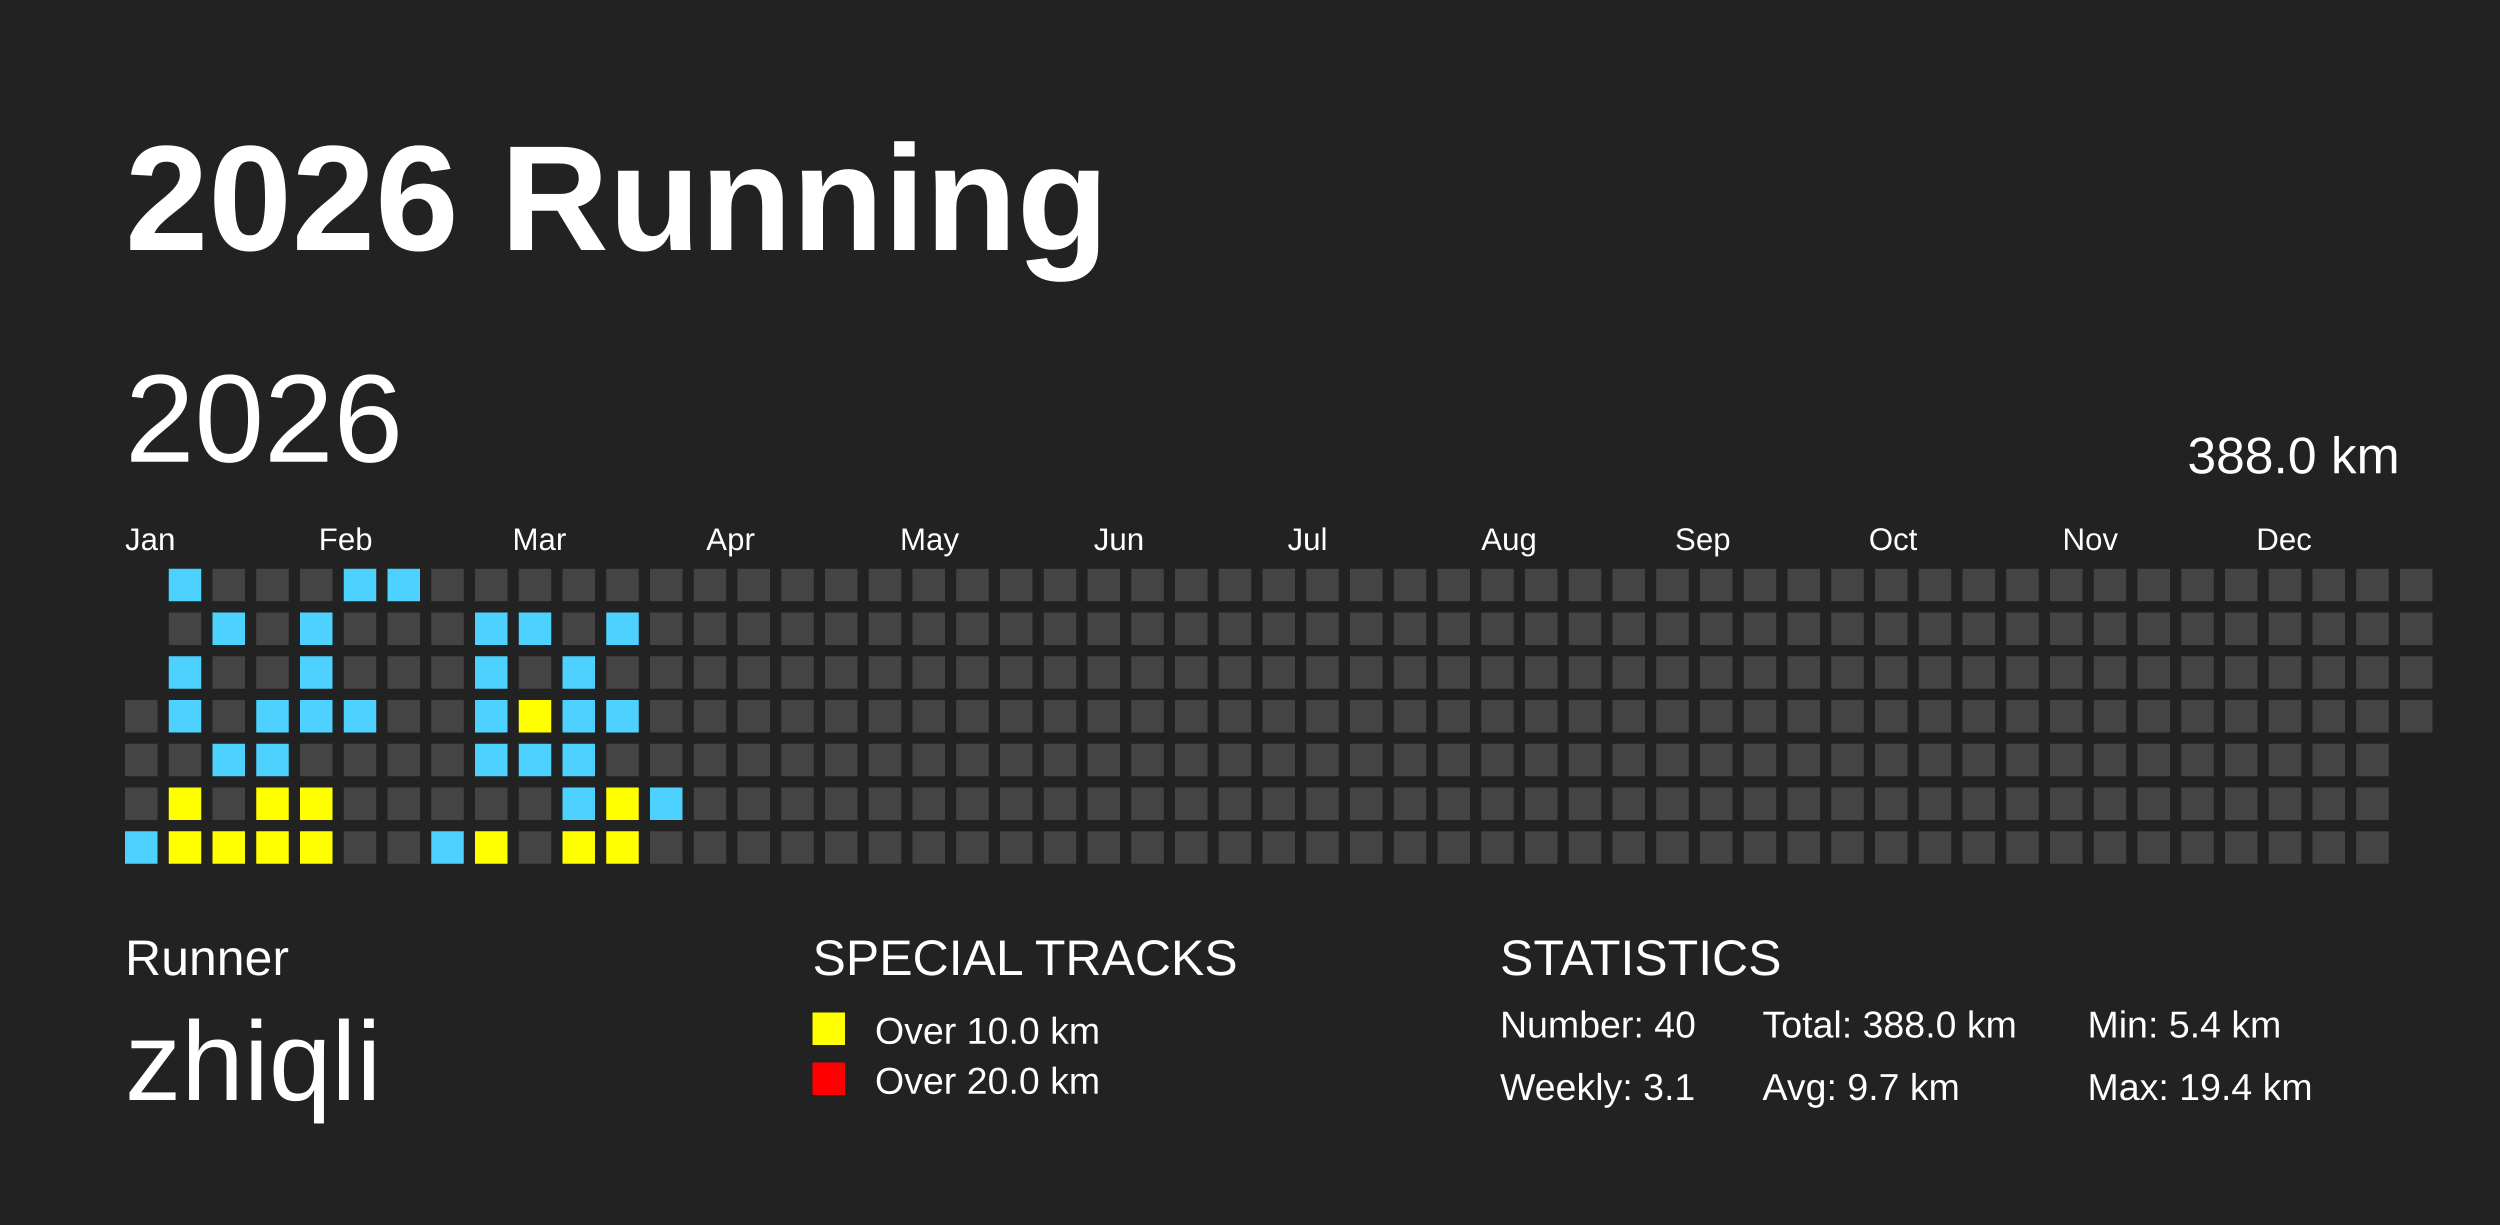
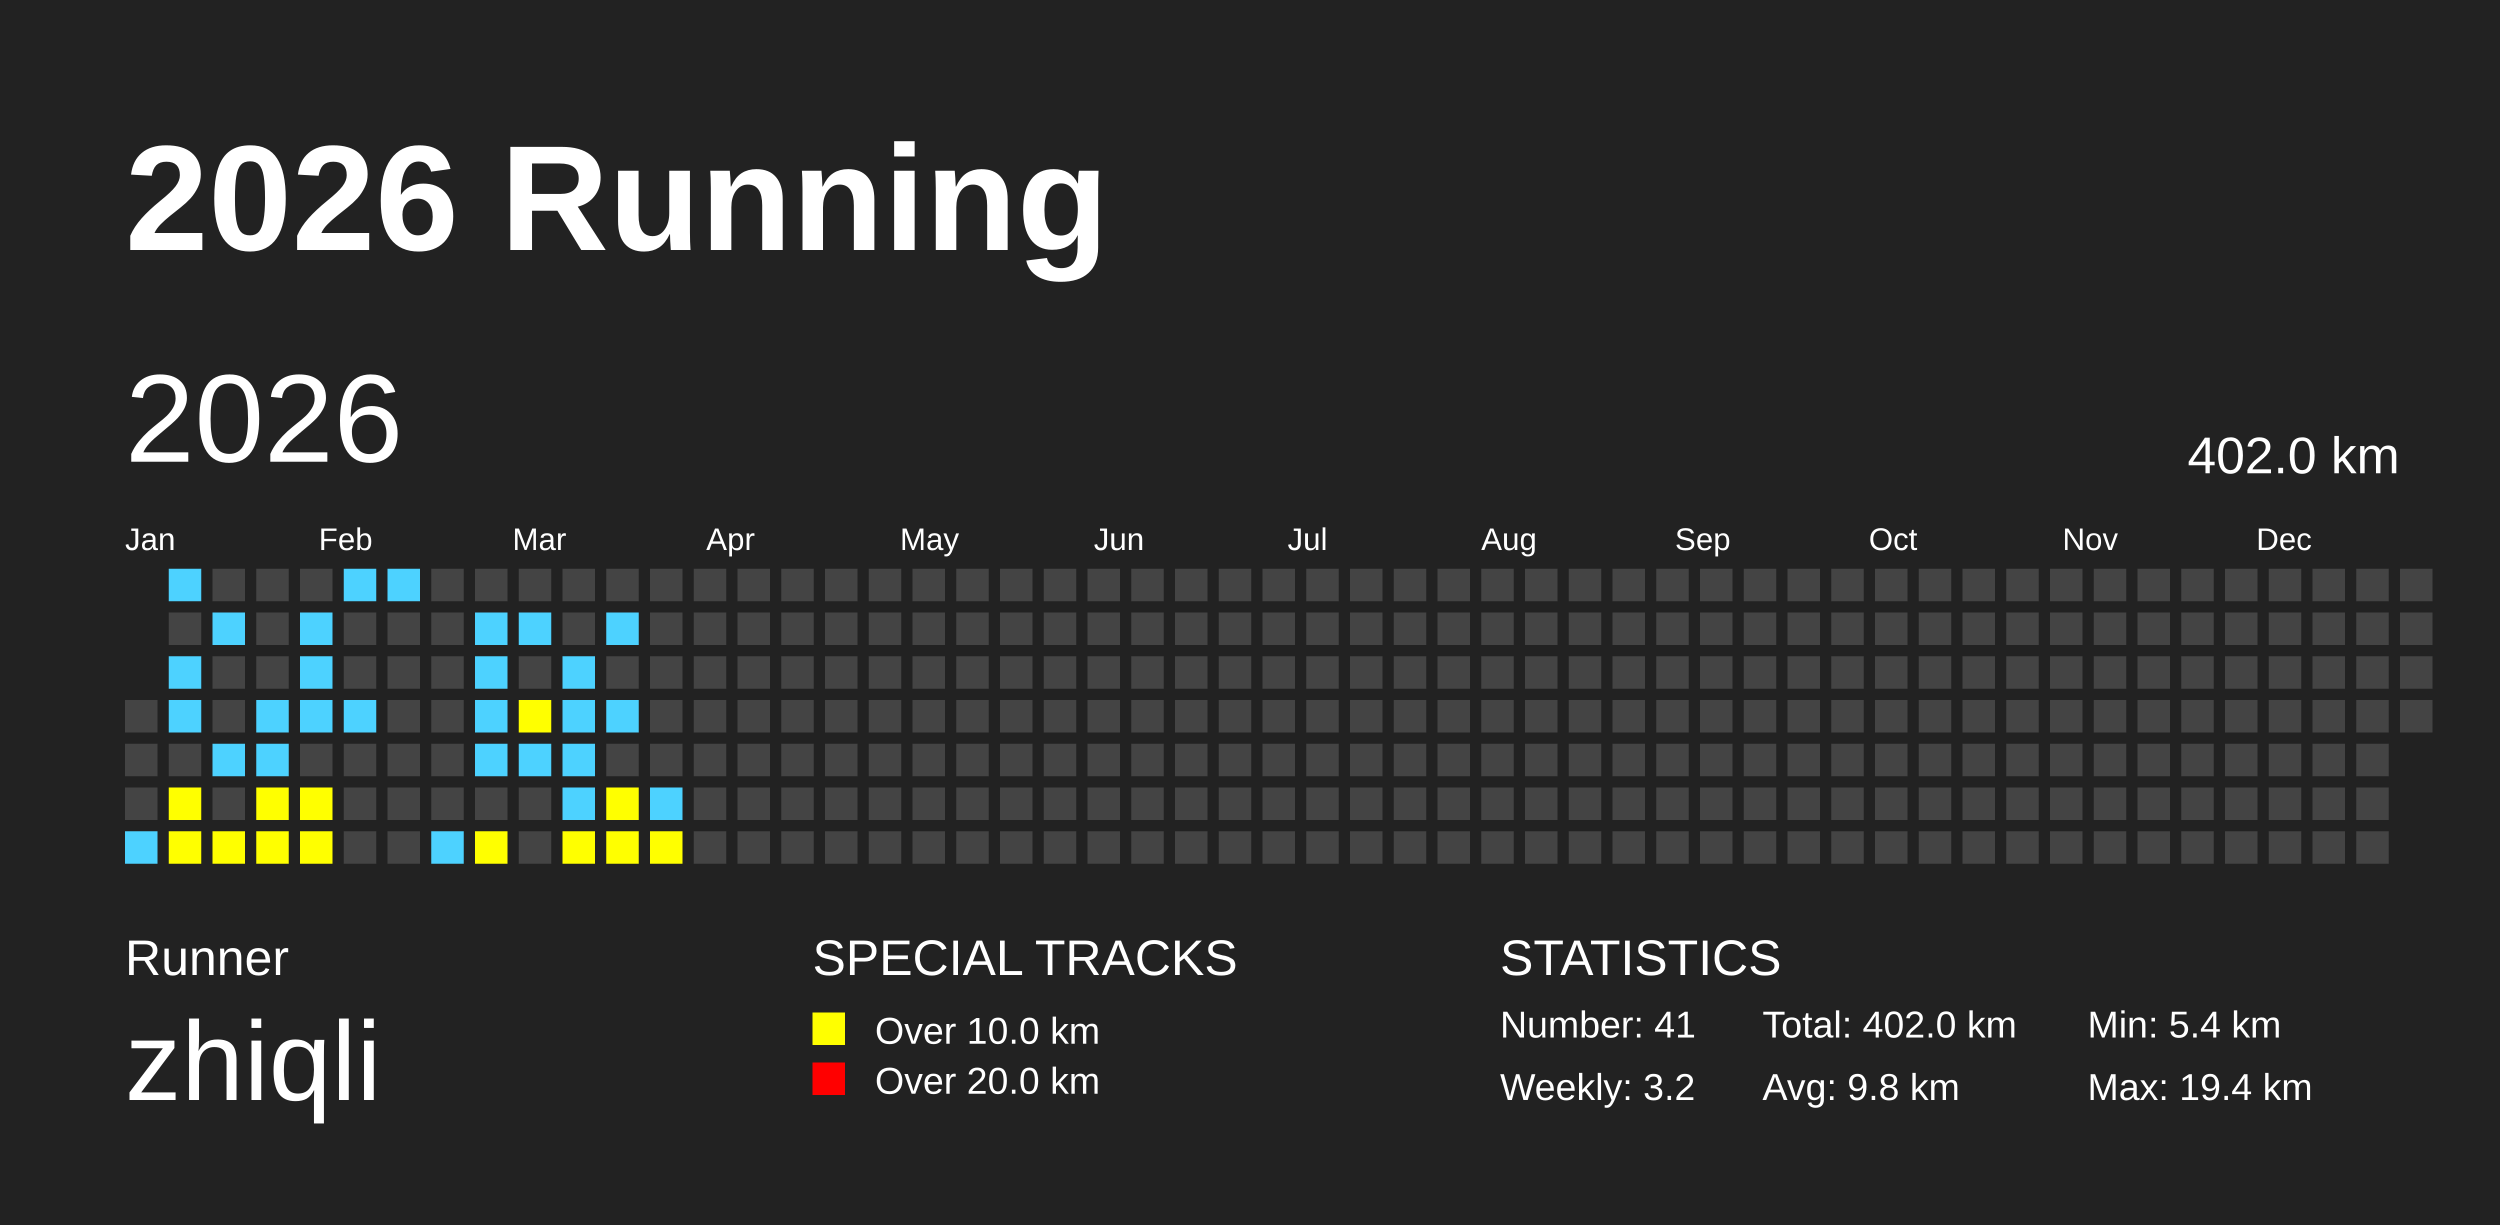
<svg xmlns="http://www.w3.org/2000/svg" baseProfile="full" height="98mm" version="1.1" viewBox="0,0,200,98" width="200mm">
  <defs />
  <rect fill="#222222" height="98" width="200" x="0" y="0" />
  <text fill="#FFFFFF" style="font-size:12px; font-family:Arial; font-weight:bold;" x="10" y="20">2026 Running</text>
  <text fill="#FFFFFF" style="font-size:4px; font-family:Arial" x="10" y="78">Runner</text>
  <text fill="#FFFFFF" style="font-size:9px; font-family:Arial" x="10" y="88">zhiqli</text>
  <text fill="#FFFFFF" style="font-size:4px; font-family:Arial" x="65" y="78">SPECIAL TRACKS</text>
  <rect fill="yellow" height="2.6" width="2.6" x="65" y="81" />
  <text fill="#FFFFFF" style="font-size:3px; font-family:Arial" x="70" y="83.5">Over 10.0 km</text>
  <rect fill="red" height="2.6" width="2.6" x="65" y="85" />
  <text fill="#FFFFFF" style="font-size:3px; font-family:Arial" x="70" y="87.5">Over 20.0 km</text>
  <text fill="#FFFFFF" style="font-size:4px; font-family:Arial" x="120" y="78">STATISTICS</text>
-   <text fill="#FFFFFF" style="font-size:3px; font-family:Arial" x="120" y="83">Number: 40</text>
-   <text fill="#FFFFFF" style="font-size:3px; font-family:Arial" x="120" y="88">Weekly: 3.1</text>
-   <text fill="#FFFFFF" style="font-size:3px; font-family:Arial" x="141" y="83">Total: 388.0 km</text>
-   <text fill="#FFFFFF" style="font-size:3px; font-family:Arial" x="141" y="88">Avg: 9.7 km</text>
+   <text fill="#FFFFFF" style="font-size:3px; font-family:Arial" x="120" y="83">Number: 41</text>
+   <text fill="#FFFFFF" style="font-size:3px; font-family:Arial" x="120" y="88">Weekly: 3.2</text>
+   <text fill="#FFFFFF" style="font-size:3px; font-family:Arial" x="141" y="83">Total: 402.0 km</text>
+   <text fill="#FFFFFF" style="font-size:3px; font-family:Arial" x="141" y="88">Avg: 9.8 km</text>
  <text fill="#FFFFFF" style="font-size:3px; font-family:Arial" x="167" y="83">Min: 5.4 km</text>
  <text fill="#FFFFFF" style="font-size:3px; font-family:Arial" x="167" y="88">Max: 19.4 km</text>
  <text dominant-baseline="hanging" fill="#FFFFFF" style="font-size:10.0px; font-family:Arial;" x="10" y="30">2026</text>
-   <text dominant-baseline="hanging" fill="#FFFFFF" style="font-size:4.125px; font-family:Arial;" x="175" y="35">388.0 km</text>
+   <text dominant-baseline="hanging" fill="#FFFFFF" style="font-size:4.125px; font-family:Arial;" x="175" y="35">402.0 km</text>
  <text fill="#FFFFFF" style="font-size:2.5px; font-family:Arial" x="10.0" y="44">Jan</text>
  <text fill="#FFFFFF" style="font-size:2.5px; font-family:Arial" x="25.5" y="44">Feb</text>
  <text fill="#FFFFFF" style="font-size:2.5px; font-family:Arial" x="41.0" y="44">Mar</text>
  <text fill="#FFFFFF" style="font-size:2.5px; font-family:Arial" x="56.5" y="44">Apr</text>
  <text fill="#FFFFFF" style="font-size:2.5px; font-family:Arial" x="72.0" y="44">May</text>
  <text fill="#FFFFFF" style="font-size:2.5px; font-family:Arial" x="87.5" y="44">Jun</text>
  <text fill="#FFFFFF" style="font-size:2.5px; font-family:Arial" x="103.0" y="44">Jul</text>
  <text fill="#FFFFFF" style="font-size:2.5px; font-family:Arial" x="118.5" y="44">Aug</text>
  <text fill="#FFFFFF" style="font-size:2.5px; font-family:Arial" x="134.0" y="44">Sep</text>
  <text fill="#FFFFFF" style="font-size:2.5px; font-family:Arial" x="149.5" y="44">Oct</text>
  <text fill="#FFFFFF" style="font-size:2.5px; font-family:Arial" x="165.0" y="44">Nov</text>
  <text fill="#FFFFFF" style="font-size:2.5px; font-family:Arial" x="180.5" y="44">Dec</text>
  <rect fill="#444444" height="2.6" width="2.6" x="10.0" y="56.0" />
  <rect fill="#444444" height="2.6" width="2.6" x="10.0" y="59.5" />
  <rect fill="#444444" height="2.6" width="2.6" x="10.0" y="63.0" />
  <rect fill="#4DD2FF" height="2.6" width="2.6" x="10.0" y="66.5" />
  <rect fill="#4DD2FF" height="2.6" width="2.6" x="13.5" y="45.5" />
  <rect fill="#444444" height="2.6" width="2.6" x="13.5" y="49.0" />
  <rect fill="#4DD2FF" height="2.6" width="2.6" x="13.5" y="52.5" />
  <rect fill="#4DD2FF" height="2.6" width="2.6" x="13.5" y="56.0" />
  <rect fill="#444444" height="2.6" width="2.6" x="13.5" y="59.5" />
  <rect fill="yellow" height="2.6" width="2.6" x="13.5" y="63.0" />
  <rect fill="yellow" height="2.6" width="2.6" x="13.5" y="66.5" />
  <rect fill="#444444" height="2.6" width="2.6" x="17.0" y="45.5" />
  <rect fill="#4DD2FF" height="2.6" width="2.6" x="17.0" y="49.0" />
  <rect fill="#444444" height="2.6" width="2.6" x="17.0" y="52.5" />
  <rect fill="#444444" height="2.6" width="2.6" x="17.0" y="56.0" />
  <rect fill="#4DD2FF" height="2.6" width="2.6" x="17.0" y="59.5" />
  <rect fill="#444444" height="2.6" width="2.6" x="17.0" y="63.0" />
  <rect fill="yellow" height="2.6" width="2.6" x="17.0" y="66.5" />
  <rect fill="#444444" height="2.6" width="2.6" x="20.5" y="45.5" />
  <rect fill="#444444" height="2.6" width="2.6" x="20.5" y="49.0" />
  <rect fill="#444444" height="2.6" width="2.6" x="20.5" y="52.5" />
  <rect fill="#4DD2FF" height="2.6" width="2.6" x="20.5" y="56.0" />
  <rect fill="#4DD2FF" height="2.6" width="2.6" x="20.5" y="59.5" />
  <rect fill="yellow" height="2.6" width="2.6" x="20.5" y="63.0" />
  <rect fill="yellow" height="2.6" width="2.6" x="20.5" y="66.5" />
  <rect fill="#444444" height="2.6" width="2.6" x="24.0" y="45.5" />
  <rect fill="#4DD2FF" height="2.6" width="2.6" x="24.0" y="49.0" />
  <rect fill="#4DD2FF" height="2.6" width="2.6" x="24.0" y="52.5" />
  <rect fill="#4DD2FF" height="2.6" width="2.6" x="24.0" y="56.0" />
  <rect fill="#444444" height="2.6" width="2.6" x="24.0" y="59.5" />
  <rect fill="yellow" height="2.6" width="2.6" x="24.0" y="63.0" />
  <rect fill="yellow" height="2.6" width="2.6" x="24.0" y="66.5" />
  <rect fill="#4DD2FF" height="2.6" width="2.6" x="27.5" y="45.5" />
  <rect fill="#444444" height="2.6" width="2.6" x="27.5" y="49.0" />
  <rect fill="#444444" height="2.6" width="2.6" x="27.5" y="52.5" />
  <rect fill="#4DD2FF" height="2.6" width="2.6" x="27.5" y="56.0" />
  <rect fill="#444444" height="2.6" width="2.6" x="27.5" y="59.5" />
  <rect fill="#444444" height="2.6" width="2.6" x="27.5" y="63.0" />
  <rect fill="#444444" height="2.6" width="2.6" x="27.5" y="66.5" />
  <rect fill="#4DD2FF" height="2.6" width="2.6" x="31.0" y="45.5" />
  <rect fill="#444444" height="2.6" width="2.6" x="31.0" y="49.0" />
  <rect fill="#444444" height="2.6" width="2.6" x="31.0" y="52.5" />
  <rect fill="#444444" height="2.6" width="2.6" x="31.0" y="56.0" />
  <rect fill="#444444" height="2.6" width="2.6" x="31.0" y="59.5" />
  <rect fill="#444444" height="2.6" width="2.6" x="31.0" y="63.0" />
  <rect fill="#444444" height="2.6" width="2.6" x="31.0" y="66.5" />
  <rect fill="#444444" height="2.6" width="2.6" x="34.5" y="45.5" />
  <rect fill="#444444" height="2.6" width="2.6" x="34.5" y="49.0" />
  <rect fill="#444444" height="2.6" width="2.6" x="34.5" y="52.5" />
  <rect fill="#444444" height="2.6" width="2.6" x="34.5" y="56.0" />
  <rect fill="#444444" height="2.6" width="2.6" x="34.5" y="59.5" />
  <rect fill="#444444" height="2.6" width="2.6" x="34.5" y="63.0" />
  <rect fill="#4DD2FF" height="2.6" width="2.6" x="34.5" y="66.5" />
  <rect fill="#444444" height="2.6" width="2.6" x="38.0" y="45.5" />
  <rect fill="#4DD2FF" height="2.6" width="2.6" x="38.0" y="49.0" />
  <rect fill="#4DD2FF" height="2.6" width="2.6" x="38.0" y="52.5" />
  <rect fill="#4DD2FF" height="2.6" width="2.6" x="38.0" y="56.0" />
  <rect fill="#4DD2FF" height="2.6" width="2.6" x="38.0" y="59.5" />
  <rect fill="#444444" height="2.6" width="2.6" x="38.0" y="63.0" />
  <rect fill="yellow" height="2.6" width="2.6" x="38.0" y="66.5" />
  <rect fill="#444444" height="2.6" width="2.6" x="41.5" y="45.5" />
  <rect fill="#4DD2FF" height="2.6" width="2.6" x="41.5" y="49.0" />
  <rect fill="#444444" height="2.6" width="2.6" x="41.5" y="52.5" />
  <rect fill="yellow" height="2.6" width="2.6" x="41.5" y="56.0" />
  <rect fill="#4DD2FF" height="2.6" width="2.6" x="41.5" y="59.5" />
  <rect fill="#444444" height="2.6" width="2.6" x="41.5" y="63.0" />
  <rect fill="#444444" height="2.6" width="2.6" x="41.5" y="66.5" />
  <rect fill="#444444" height="2.6" width="2.6" x="45.0" y="45.5" />
  <rect fill="#444444" height="2.6" width="2.6" x="45.0" y="49.0" />
  <rect fill="#4DD2FF" height="2.6" width="2.6" x="45.0" y="52.5" />
  <rect fill="#4DD2FF" height="2.6" width="2.6" x="45.0" y="56.0" />
  <rect fill="#4DD2FF" height="2.6" width="2.6" x="45.0" y="59.5" />
  <rect fill="#4DD2FF" height="2.6" width="2.6" x="45.0" y="63.0" />
  <rect fill="yellow" height="2.6" width="2.6" x="45.0" y="66.5" />
  <rect fill="#444444" height="2.6" width="2.6" x="48.5" y="45.5" />
  <rect fill="#4DD2FF" height="2.6" width="2.6" x="48.5" y="49.0" />
  <rect fill="#444444" height="2.6" width="2.6" x="48.5" y="52.5" />
  <rect fill="#4DD2FF" height="2.6" width="2.6" x="48.5" y="56.0" />
  <rect fill="#444444" height="2.6" width="2.6" x="48.5" y="59.5" />
  <rect fill="yellow" height="2.6" width="2.6" x="48.5" y="63.0" />
  <rect fill="yellow" height="2.6" width="2.6" x="48.5" y="66.5" />
  <rect fill="#444444" height="2.6" width="2.6" x="52.0" y="45.5" />
  <rect fill="#444444" height="2.6" width="2.6" x="52.0" y="49.0" />
  <rect fill="#444444" height="2.6" width="2.6" x="52.0" y="52.5" />
  <rect fill="#444444" height="2.6" width="2.6" x="52.0" y="56.0" />
  <rect fill="#444444" height="2.6" width="2.6" x="52.0" y="59.5" />
  <rect fill="#4DD2FF" height="2.6" width="2.6" x="52.0" y="63.0" />
-   <rect fill="#444444" height="2.6" width="2.6" x="52.0" y="66.5" />
+   <rect fill="yellow" height="2.6" width="2.6" x="52.0" y="66.5" />
  <rect fill="#444444" height="2.6" width="2.6" x="55.5" y="45.5" />
  <rect fill="#444444" height="2.6" width="2.6" x="55.5" y="49.0" />
  <rect fill="#444444" height="2.6" width="2.6" x="55.5" y="52.5" />
  <rect fill="#444444" height="2.6" width="2.6" x="55.5" y="56.0" />
  <rect fill="#444444" height="2.6" width="2.6" x="55.5" y="59.5" />
  <rect fill="#444444" height="2.6" width="2.6" x="55.5" y="63.0" />
  <rect fill="#444444" height="2.6" width="2.6" x="55.5" y="66.5" />
  <rect fill="#444444" height="2.6" width="2.6" x="59.0" y="45.5" />
  <rect fill="#444444" height="2.6" width="2.6" x="59.0" y="49.0" />
  <rect fill="#444444" height="2.6" width="2.6" x="59.0" y="52.5" />
  <rect fill="#444444" height="2.6" width="2.6" x="59.0" y="56.0" />
  <rect fill="#444444" height="2.6" width="2.6" x="59.0" y="59.5" />
  <rect fill="#444444" height="2.6" width="2.6" x="59.0" y="63.0" />
  <rect fill="#444444" height="2.6" width="2.6" x="59.0" y="66.5" />
  <rect fill="#444444" height="2.6" width="2.6" x="62.5" y="45.5" />
  <rect fill="#444444" height="2.6" width="2.6" x="62.5" y="49.0" />
  <rect fill="#444444" height="2.6" width="2.6" x="62.5" y="52.5" />
  <rect fill="#444444" height="2.6" width="2.6" x="62.5" y="56.0" />
  <rect fill="#444444" height="2.6" width="2.6" x="62.5" y="59.5" />
  <rect fill="#444444" height="2.6" width="2.6" x="62.5" y="63.0" />
  <rect fill="#444444" height="2.6" width="2.6" x="62.5" y="66.5" />
  <rect fill="#444444" height="2.6" width="2.6" x="66.0" y="45.5" />
  <rect fill="#444444" height="2.6" width="2.6" x="66.0" y="49.0" />
  <rect fill="#444444" height="2.6" width="2.6" x="66.0" y="52.5" />
  <rect fill="#444444" height="2.6" width="2.6" x="66.0" y="56.0" />
  <rect fill="#444444" height="2.6" width="2.6" x="66.0" y="59.5" />
  <rect fill="#444444" height="2.6" width="2.6" x="66.0" y="63.0" />
  <rect fill="#444444" height="2.6" width="2.6" x="66.0" y="66.5" />
  <rect fill="#444444" height="2.6" width="2.6" x="69.5" y="45.5" />
  <rect fill="#444444" height="2.6" width="2.6" x="69.5" y="49.0" />
  <rect fill="#444444" height="2.6" width="2.6" x="69.5" y="52.5" />
  <rect fill="#444444" height="2.6" width="2.6" x="69.5" y="56.0" />
  <rect fill="#444444" height="2.6" width="2.6" x="69.5" y="59.5" />
  <rect fill="#444444" height="2.6" width="2.6" x="69.5" y="63.0" />
  <rect fill="#444444" height="2.6" width="2.6" x="69.5" y="66.5" />
  <rect fill="#444444" height="2.6" width="2.6" x="73.0" y="45.5" />
  <rect fill="#444444" height="2.6" width="2.6" x="73.0" y="49.0" />
  <rect fill="#444444" height="2.6" width="2.6" x="73.0" y="52.5" />
  <rect fill="#444444" height="2.6" width="2.6" x="73.0" y="56.0" />
  <rect fill="#444444" height="2.6" width="2.6" x="73.0" y="59.5" />
  <rect fill="#444444" height="2.6" width="2.6" x="73.0" y="63.0" />
  <rect fill="#444444" height="2.6" width="2.6" x="73.0" y="66.5" />
  <rect fill="#444444" height="2.6" width="2.6" x="76.5" y="45.5" />
  <rect fill="#444444" height="2.6" width="2.6" x="76.5" y="49.0" />
  <rect fill="#444444" height="2.6" width="2.6" x="76.5" y="52.5" />
  <rect fill="#444444" height="2.6" width="2.6" x="76.5" y="56.0" />
  <rect fill="#444444" height="2.6" width="2.6" x="76.5" y="59.5" />
  <rect fill="#444444" height="2.6" width="2.6" x="76.5" y="63.0" />
  <rect fill="#444444" height="2.6" width="2.6" x="76.5" y="66.5" />
  <rect fill="#444444" height="2.6" width="2.6" x="80.0" y="45.5" />
  <rect fill="#444444" height="2.6" width="2.6" x="80.0" y="49.0" />
  <rect fill="#444444" height="2.6" width="2.6" x="80.0" y="52.5" />
  <rect fill="#444444" height="2.6" width="2.6" x="80.0" y="56.0" />
  <rect fill="#444444" height="2.6" width="2.6" x="80.0" y="59.5" />
  <rect fill="#444444" height="2.6" width="2.6" x="80.0" y="63.0" />
  <rect fill="#444444" height="2.6" width="2.6" x="80.0" y="66.5" />
  <rect fill="#444444" height="2.6" width="2.6" x="83.5" y="45.5" />
  <rect fill="#444444" height="2.6" width="2.6" x="83.5" y="49.0" />
  <rect fill="#444444" height="2.6" width="2.6" x="83.5" y="52.5" />
  <rect fill="#444444" height="2.6" width="2.6" x="83.5" y="56.0" />
  <rect fill="#444444" height="2.6" width="2.6" x="83.5" y="59.5" />
  <rect fill="#444444" height="2.6" width="2.6" x="83.5" y="63.0" />
  <rect fill="#444444" height="2.6" width="2.6" x="83.5" y="66.5" />
  <rect fill="#444444" height="2.6" width="2.6" x="87.0" y="45.5" />
  <rect fill="#444444" height="2.6" width="2.6" x="87.0" y="49.0" />
  <rect fill="#444444" height="2.6" width="2.6" x="87.0" y="52.5" />
  <rect fill="#444444" height="2.6" width="2.6" x="87.0" y="56.0" />
  <rect fill="#444444" height="2.6" width="2.6" x="87.0" y="59.5" />
  <rect fill="#444444" height="2.6" width="2.6" x="87.0" y="63.0" />
  <rect fill="#444444" height="2.6" width="2.6" x="87.0" y="66.5" />
  <rect fill="#444444" height="2.6" width="2.6" x="90.5" y="45.5" />
  <rect fill="#444444" height="2.6" width="2.6" x="90.5" y="49.0" />
  <rect fill="#444444" height="2.6" width="2.6" x="90.5" y="52.5" />
  <rect fill="#444444" height="2.6" width="2.6" x="90.5" y="56.0" />
  <rect fill="#444444" height="2.6" width="2.6" x="90.5" y="59.5" />
  <rect fill="#444444" height="2.6" width="2.6" x="90.5" y="63.0" />
  <rect fill="#444444" height="2.6" width="2.6" x="90.5" y="66.5" />
  <rect fill="#444444" height="2.6" width="2.6" x="94.0" y="45.5" />
  <rect fill="#444444" height="2.6" width="2.6" x="94.0" y="49.0" />
  <rect fill="#444444" height="2.6" width="2.6" x="94.0" y="52.5" />
  <rect fill="#444444" height="2.6" width="2.6" x="94.0" y="56.0" />
  <rect fill="#444444" height="2.6" width="2.6" x="94.0" y="59.5" />
  <rect fill="#444444" height="2.6" width="2.6" x="94.0" y="63.0" />
  <rect fill="#444444" height="2.6" width="2.6" x="94.0" y="66.5" />
  <rect fill="#444444" height="2.6" width="2.6" x="97.5" y="45.5" />
  <rect fill="#444444" height="2.6" width="2.6" x="97.5" y="49.0" />
  <rect fill="#444444" height="2.6" width="2.6" x="97.5" y="52.5" />
  <rect fill="#444444" height="2.6" width="2.6" x="97.5" y="56.0" />
  <rect fill="#444444" height="2.6" width="2.6" x="97.5" y="59.5" />
  <rect fill="#444444" height="2.6" width="2.6" x="97.5" y="63.0" />
  <rect fill="#444444" height="2.6" width="2.6" x="97.5" y="66.5" />
  <rect fill="#444444" height="2.6" width="2.6" x="101.0" y="45.5" />
  <rect fill="#444444" height="2.6" width="2.6" x="101.0" y="49.0" />
  <rect fill="#444444" height="2.6" width="2.6" x="101.0" y="52.5" />
  <rect fill="#444444" height="2.6" width="2.6" x="101.0" y="56.0" />
  <rect fill="#444444" height="2.6" width="2.6" x="101.0" y="59.5" />
  <rect fill="#444444" height="2.6" width="2.6" x="101.0" y="63.0" />
  <rect fill="#444444" height="2.6" width="2.6" x="101.0" y="66.5" />
  <rect fill="#444444" height="2.6" width="2.6" x="104.5" y="45.5" />
  <rect fill="#444444" height="2.6" width="2.6" x="104.5" y="49.0" />
  <rect fill="#444444" height="2.6" width="2.6" x="104.5" y="52.5" />
  <rect fill="#444444" height="2.6" width="2.6" x="104.5" y="56.0" />
  <rect fill="#444444" height="2.6" width="2.6" x="104.5" y="59.5" />
  <rect fill="#444444" height="2.6" width="2.6" x="104.5" y="63.0" />
  <rect fill="#444444" height="2.6" width="2.6" x="104.5" y="66.5" />
  <rect fill="#444444" height="2.6" width="2.6" x="108.0" y="45.5" />
  <rect fill="#444444" height="2.6" width="2.6" x="108.0" y="49.0" />
  <rect fill="#444444" height="2.6" width="2.6" x="108.0" y="52.5" />
  <rect fill="#444444" height="2.6" width="2.6" x="108.0" y="56.0" />
  <rect fill="#444444" height="2.6" width="2.6" x="108.0" y="59.5" />
  <rect fill="#444444" height="2.6" width="2.6" x="108.0" y="63.0" />
  <rect fill="#444444" height="2.6" width="2.6" x="108.0" y="66.5" />
  <rect fill="#444444" height="2.6" width="2.6" x="111.5" y="45.5" />
  <rect fill="#444444" height="2.6" width="2.6" x="111.5" y="49.0" />
  <rect fill="#444444" height="2.6" width="2.6" x="111.5" y="52.5" />
  <rect fill="#444444" height="2.6" width="2.6" x="111.5" y="56.0" />
  <rect fill="#444444" height="2.6" width="2.6" x="111.5" y="59.5" />
  <rect fill="#444444" height="2.6" width="2.6" x="111.5" y="63.0" />
  <rect fill="#444444" height="2.6" width="2.6" x="111.5" y="66.5" />
  <rect fill="#444444" height="2.6" width="2.6" x="115.0" y="45.5" />
  <rect fill="#444444" height="2.6" width="2.6" x="115.0" y="49.0" />
  <rect fill="#444444" height="2.6" width="2.6" x="115.0" y="52.5" />
  <rect fill="#444444" height="2.6" width="2.6" x="115.0" y="56.0" />
  <rect fill="#444444" height="2.6" width="2.6" x="115.0" y="59.5" />
  <rect fill="#444444" height="2.6" width="2.6" x="115.0" y="63.0" />
  <rect fill="#444444" height="2.6" width="2.6" x="115.0" y="66.5" />
  <rect fill="#444444" height="2.6" width="2.6" x="118.5" y="45.5" />
  <rect fill="#444444" height="2.6" width="2.6" x="118.5" y="49.0" />
  <rect fill="#444444" height="2.6" width="2.6" x="118.5" y="52.5" />
  <rect fill="#444444" height="2.6" width="2.6" x="118.5" y="56.0" />
  <rect fill="#444444" height="2.6" width="2.6" x="118.5" y="59.5" />
  <rect fill="#444444" height="2.6" width="2.6" x="118.5" y="63.0" />
  <rect fill="#444444" height="2.6" width="2.6" x="118.5" y="66.5" />
  <rect fill="#444444" height="2.6" width="2.6" x="122.0" y="45.5" />
  <rect fill="#444444" height="2.6" width="2.6" x="122.0" y="49.0" />
  <rect fill="#444444" height="2.6" width="2.6" x="122.0" y="52.5" />
  <rect fill="#444444" height="2.6" width="2.6" x="122.0" y="56.0" />
  <rect fill="#444444" height="2.6" width="2.6" x="122.0" y="59.5" />
  <rect fill="#444444" height="2.6" width="2.6" x="122.0" y="63.0" />
  <rect fill="#444444" height="2.6" width="2.6" x="122.0" y="66.5" />
  <rect fill="#444444" height="2.6" width="2.6" x="125.5" y="45.5" />
  <rect fill="#444444" height="2.6" width="2.6" x="125.5" y="49.0" />
  <rect fill="#444444" height="2.6" width="2.6" x="125.5" y="52.5" />
  <rect fill="#444444" height="2.6" width="2.6" x="125.5" y="56.0" />
  <rect fill="#444444" height="2.6" width="2.6" x="125.5" y="59.5" />
  <rect fill="#444444" height="2.6" width="2.6" x="125.5" y="63.0" />
  <rect fill="#444444" height="2.6" width="2.6" x="125.5" y="66.5" />
  <rect fill="#444444" height="2.6" width="2.6" x="129.0" y="45.5" />
  <rect fill="#444444" height="2.6" width="2.6" x="129.0" y="49.0" />
  <rect fill="#444444" height="2.6" width="2.6" x="129.0" y="52.5" />
  <rect fill="#444444" height="2.6" width="2.6" x="129.0" y="56.0" />
  <rect fill="#444444" height="2.6" width="2.6" x="129.0" y="59.5" />
  <rect fill="#444444" height="2.6" width="2.6" x="129.0" y="63.0" />
  <rect fill="#444444" height="2.6" width="2.6" x="129.0" y="66.5" />
  <rect fill="#444444" height="2.6" width="2.6" x="132.5" y="45.5" />
  <rect fill="#444444" height="2.6" width="2.6" x="132.5" y="49.0" />
  <rect fill="#444444" height="2.6" width="2.6" x="132.5" y="52.5" />
  <rect fill="#444444" height="2.6" width="2.6" x="132.5" y="56.0" />
  <rect fill="#444444" height="2.6" width="2.6" x="132.5" y="59.5" />
  <rect fill="#444444" height="2.6" width="2.6" x="132.5" y="63.0" />
  <rect fill="#444444" height="2.6" width="2.6" x="132.5" y="66.5" />
  <rect fill="#444444" height="2.6" width="2.6" x="136.0" y="45.5" />
  <rect fill="#444444" height="2.6" width="2.6" x="136.0" y="49.0" />
  <rect fill="#444444" height="2.6" width="2.6" x="136.0" y="52.5" />
  <rect fill="#444444" height="2.6" width="2.6" x="136.0" y="56.0" />
  <rect fill="#444444" height="2.6" width="2.6" x="136.0" y="59.5" />
  <rect fill="#444444" height="2.6" width="2.6" x="136.0" y="63.0" />
  <rect fill="#444444" height="2.6" width="2.6" x="136.0" y="66.5" />
  <rect fill="#444444" height="2.6" width="2.6" x="139.5" y="45.5" />
  <rect fill="#444444" height="2.6" width="2.6" x="139.5" y="49.0" />
  <rect fill="#444444" height="2.6" width="2.6" x="139.5" y="52.5" />
  <rect fill="#444444" height="2.6" width="2.6" x="139.5" y="56.0" />
  <rect fill="#444444" height="2.6" width="2.6" x="139.5" y="59.5" />
  <rect fill="#444444" height="2.6" width="2.6" x="139.5" y="63.0" />
  <rect fill="#444444" height="2.6" width="2.6" x="139.5" y="66.5" />
  <rect fill="#444444" height="2.6" width="2.6" x="143.0" y="45.5" />
  <rect fill="#444444" height="2.6" width="2.6" x="143.0" y="49.0" />
  <rect fill="#444444" height="2.6" width="2.6" x="143.0" y="52.5" />
  <rect fill="#444444" height="2.6" width="2.6" x="143.0" y="56.0" />
  <rect fill="#444444" height="2.6" width="2.6" x="143.0" y="59.5" />
  <rect fill="#444444" height="2.6" width="2.6" x="143.0" y="63.0" />
  <rect fill="#444444" height="2.6" width="2.6" x="143.0" y="66.5" />
  <rect fill="#444444" height="2.6" width="2.6" x="146.5" y="45.5" />
  <rect fill="#444444" height="2.6" width="2.6" x="146.5" y="49.0" />
  <rect fill="#444444" height="2.6" width="2.6" x="146.5" y="52.5" />
  <rect fill="#444444" height="2.6" width="2.6" x="146.5" y="56.0" />
  <rect fill="#444444" height="2.6" width="2.6" x="146.5" y="59.5" />
  <rect fill="#444444" height="2.6" width="2.6" x="146.5" y="63.0" />
  <rect fill="#444444" height="2.6" width="2.6" x="146.5" y="66.5" />
  <rect fill="#444444" height="2.6" width="2.6" x="150.0" y="45.5" />
  <rect fill="#444444" height="2.6" width="2.6" x="150.0" y="49.0" />
  <rect fill="#444444" height="2.6" width="2.6" x="150.0" y="52.5" />
  <rect fill="#444444" height="2.6" width="2.6" x="150.0" y="56.0" />
  <rect fill="#444444" height="2.6" width="2.6" x="150.0" y="59.5" />
  <rect fill="#444444" height="2.6" width="2.6" x="150.0" y="63.0" />
  <rect fill="#444444" height="2.6" width="2.6" x="150.0" y="66.5" />
  <rect fill="#444444" height="2.6" width="2.6" x="153.5" y="45.5" />
  <rect fill="#444444" height="2.6" width="2.6" x="153.5" y="49.0" />
  <rect fill="#444444" height="2.6" width="2.6" x="153.5" y="52.5" />
  <rect fill="#444444" height="2.6" width="2.6" x="153.5" y="56.0" />
  <rect fill="#444444" height="2.6" width="2.6" x="153.5" y="59.5" />
  <rect fill="#444444" height="2.6" width="2.6" x="153.5" y="63.0" />
  <rect fill="#444444" height="2.6" width="2.6" x="153.5" y="66.5" />
  <rect fill="#444444" height="2.6" width="2.6" x="157.0" y="45.5" />
  <rect fill="#444444" height="2.6" width="2.6" x="157.0" y="49.0" />
  <rect fill="#444444" height="2.6" width="2.6" x="157.0" y="52.5" />
  <rect fill="#444444" height="2.6" width="2.6" x="157.0" y="56.0" />
  <rect fill="#444444" height="2.6" width="2.6" x="157.0" y="59.5" />
  <rect fill="#444444" height="2.6" width="2.6" x="157.0" y="63.0" />
  <rect fill="#444444" height="2.6" width="2.6" x="157.0" y="66.5" />
  <rect fill="#444444" height="2.6" width="2.6" x="160.5" y="45.5" />
  <rect fill="#444444" height="2.6" width="2.6" x="160.5" y="49.0" />
  <rect fill="#444444" height="2.6" width="2.6" x="160.5" y="52.5" />
  <rect fill="#444444" height="2.6" width="2.6" x="160.5" y="56.0" />
  <rect fill="#444444" height="2.6" width="2.6" x="160.5" y="59.5" />
  <rect fill="#444444" height="2.6" width="2.6" x="160.5" y="63.0" />
  <rect fill="#444444" height="2.6" width="2.6" x="160.5" y="66.5" />
  <rect fill="#444444" height="2.6" width="2.6" x="164.0" y="45.5" />
  <rect fill="#444444" height="2.6" width="2.6" x="164.0" y="49.0" />
  <rect fill="#444444" height="2.6" width="2.6" x="164.0" y="52.5" />
  <rect fill="#444444" height="2.6" width="2.6" x="164.0" y="56.0" />
  <rect fill="#444444" height="2.6" width="2.6" x="164.0" y="59.5" />
  <rect fill="#444444" height="2.6" width="2.6" x="164.0" y="63.0" />
  <rect fill="#444444" height="2.6" width="2.6" x="164.0" y="66.5" />
  <rect fill="#444444" height="2.6" width="2.6" x="167.5" y="45.5" />
  <rect fill="#444444" height="2.6" width="2.6" x="167.5" y="49.0" />
  <rect fill="#444444" height="2.6" width="2.6" x="167.5" y="52.5" />
  <rect fill="#444444" height="2.6" width="2.6" x="167.5" y="56.0" />
  <rect fill="#444444" height="2.6" width="2.6" x="167.5" y="59.5" />
  <rect fill="#444444" height="2.6" width="2.6" x="167.5" y="63.0" />
  <rect fill="#444444" height="2.6" width="2.6" x="167.5" y="66.5" />
  <rect fill="#444444" height="2.6" width="2.6" x="171.0" y="45.5" />
  <rect fill="#444444" height="2.6" width="2.6" x="171.0" y="49.0" />
  <rect fill="#444444" height="2.6" width="2.6" x="171.0" y="52.5" />
  <rect fill="#444444" height="2.6" width="2.6" x="171.0" y="56.0" />
  <rect fill="#444444" height="2.6" width="2.6" x="171.0" y="59.5" />
  <rect fill="#444444" height="2.6" width="2.6" x="171.0" y="63.0" />
  <rect fill="#444444" height="2.6" width="2.6" x="171.0" y="66.5" />
  <rect fill="#444444" height="2.6" width="2.6" x="174.5" y="45.5" />
  <rect fill="#444444" height="2.6" width="2.6" x="174.5" y="49.0" />
  <rect fill="#444444" height="2.6" width="2.6" x="174.5" y="52.5" />
  <rect fill="#444444" height="2.6" width="2.6" x="174.5" y="56.0" />
  <rect fill="#444444" height="2.6" width="2.6" x="174.5" y="59.5" />
  <rect fill="#444444" height="2.6" width="2.6" x="174.5" y="63.0" />
  <rect fill="#444444" height="2.6" width="2.6" x="174.5" y="66.5" />
  <rect fill="#444444" height="2.6" width="2.6" x="178.0" y="45.5" />
  <rect fill="#444444" height="2.6" width="2.6" x="178.0" y="49.0" />
  <rect fill="#444444" height="2.6" width="2.6" x="178.0" y="52.5" />
  <rect fill="#444444" height="2.6" width="2.6" x="178.0" y="56.0" />
  <rect fill="#444444" height="2.6" width="2.6" x="178.0" y="59.5" />
  <rect fill="#444444" height="2.6" width="2.6" x="178.0" y="63.0" />
  <rect fill="#444444" height="2.6" width="2.6" x="178.0" y="66.5" />
  <rect fill="#444444" height="2.6" width="2.6" x="181.5" y="45.5" />
  <rect fill="#444444" height="2.6" width="2.6" x="181.5" y="49.0" />
  <rect fill="#444444" height="2.6" width="2.6" x="181.5" y="52.5" />
  <rect fill="#444444" height="2.6" width="2.6" x="181.5" y="56.0" />
  <rect fill="#444444" height="2.6" width="2.6" x="181.5" y="59.5" />
  <rect fill="#444444" height="2.6" width="2.6" x="181.5" y="63.0" />
  <rect fill="#444444" height="2.6" width="2.6" x="181.5" y="66.5" />
  <rect fill="#444444" height="2.6" width="2.6" x="185.0" y="45.5" />
  <rect fill="#444444" height="2.6" width="2.6" x="185.0" y="49.0" />
  <rect fill="#444444" height="2.6" width="2.6" x="185.0" y="52.5" />
  <rect fill="#444444" height="2.6" width="2.6" x="185.0" y="56.0" />
  <rect fill="#444444" height="2.6" width="2.6" x="185.0" y="59.5" />
  <rect fill="#444444" height="2.6" width="2.6" x="185.0" y="63.0" />
  <rect fill="#444444" height="2.6" width="2.6" x="185.0" y="66.5" />
  <rect fill="#444444" height="2.6" width="2.6" x="188.5" y="45.5" />
  <rect fill="#444444" height="2.6" width="2.6" x="188.5" y="49.0" />
  <rect fill="#444444" height="2.6" width="2.6" x="188.5" y="52.5" />
  <rect fill="#444444" height="2.6" width="2.6" x="188.5" y="56.0" />
  <rect fill="#444444" height="2.6" width="2.6" x="188.5" y="59.5" />
  <rect fill="#444444" height="2.6" width="2.6" x="188.5" y="63.0" />
  <rect fill="#444444" height="2.6" width="2.6" x="188.5" y="66.5" />
  <rect fill="#444444" height="2.6" width="2.6" x="192.0" y="45.5" />
  <rect fill="#444444" height="2.6" width="2.6" x="192.0" y="49.0" />
  <rect fill="#444444" height="2.6" width="2.6" x="192.0" y="52.5" />
  <rect fill="#444444" height="2.6" width="2.6" x="192.0" y="56.0" />
</svg>
